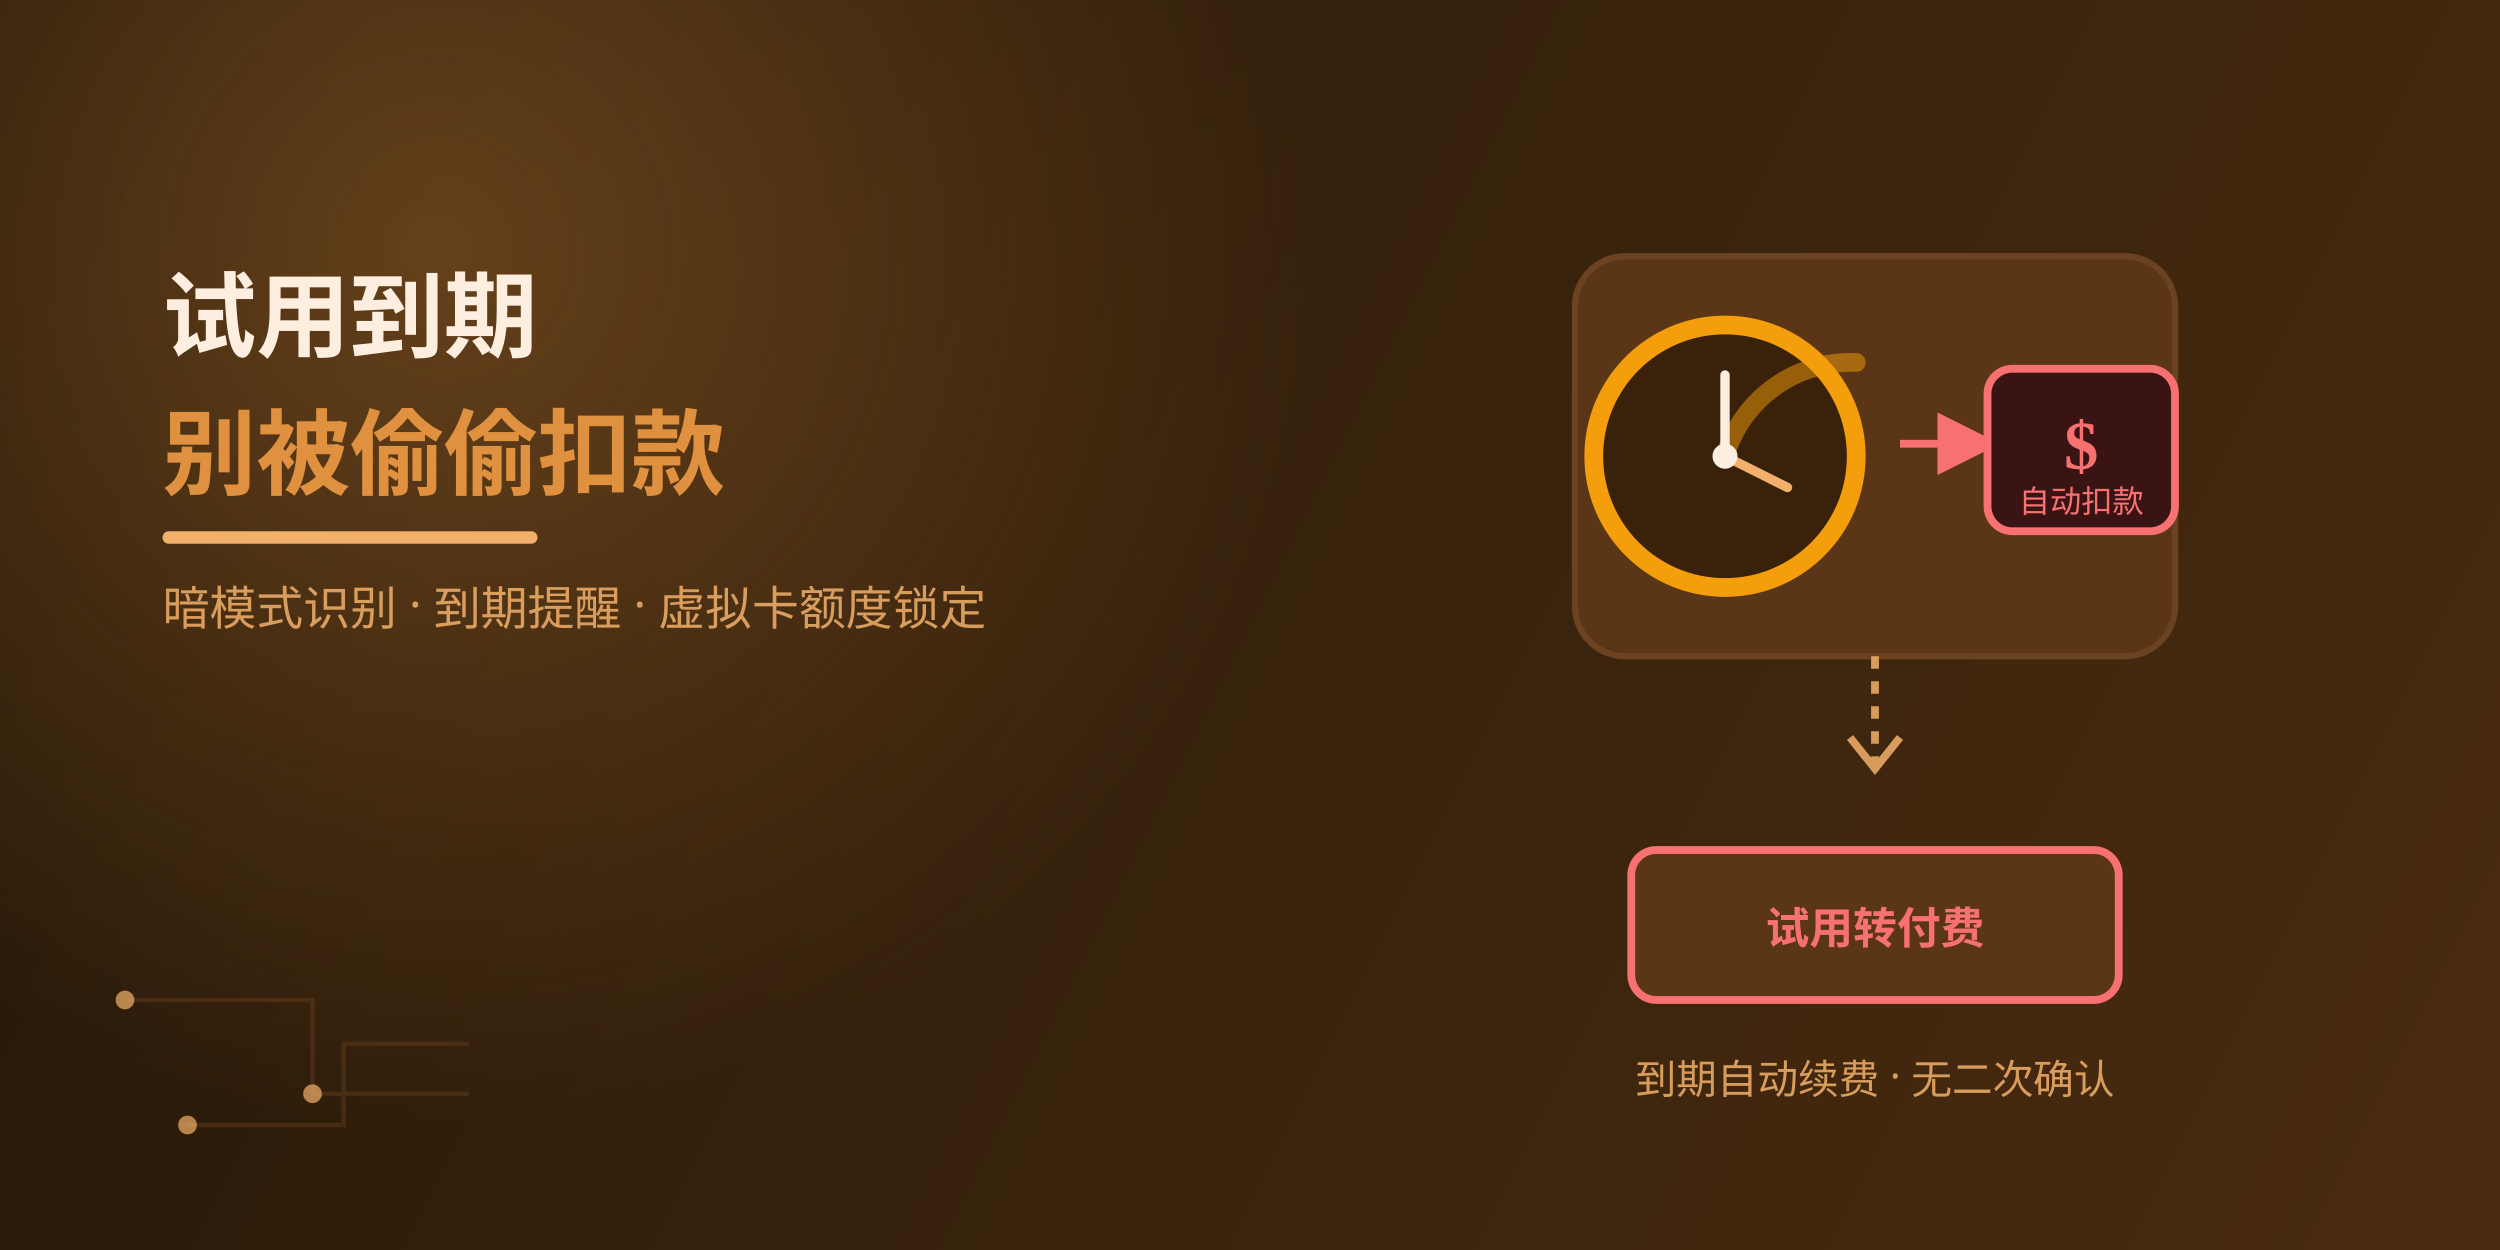
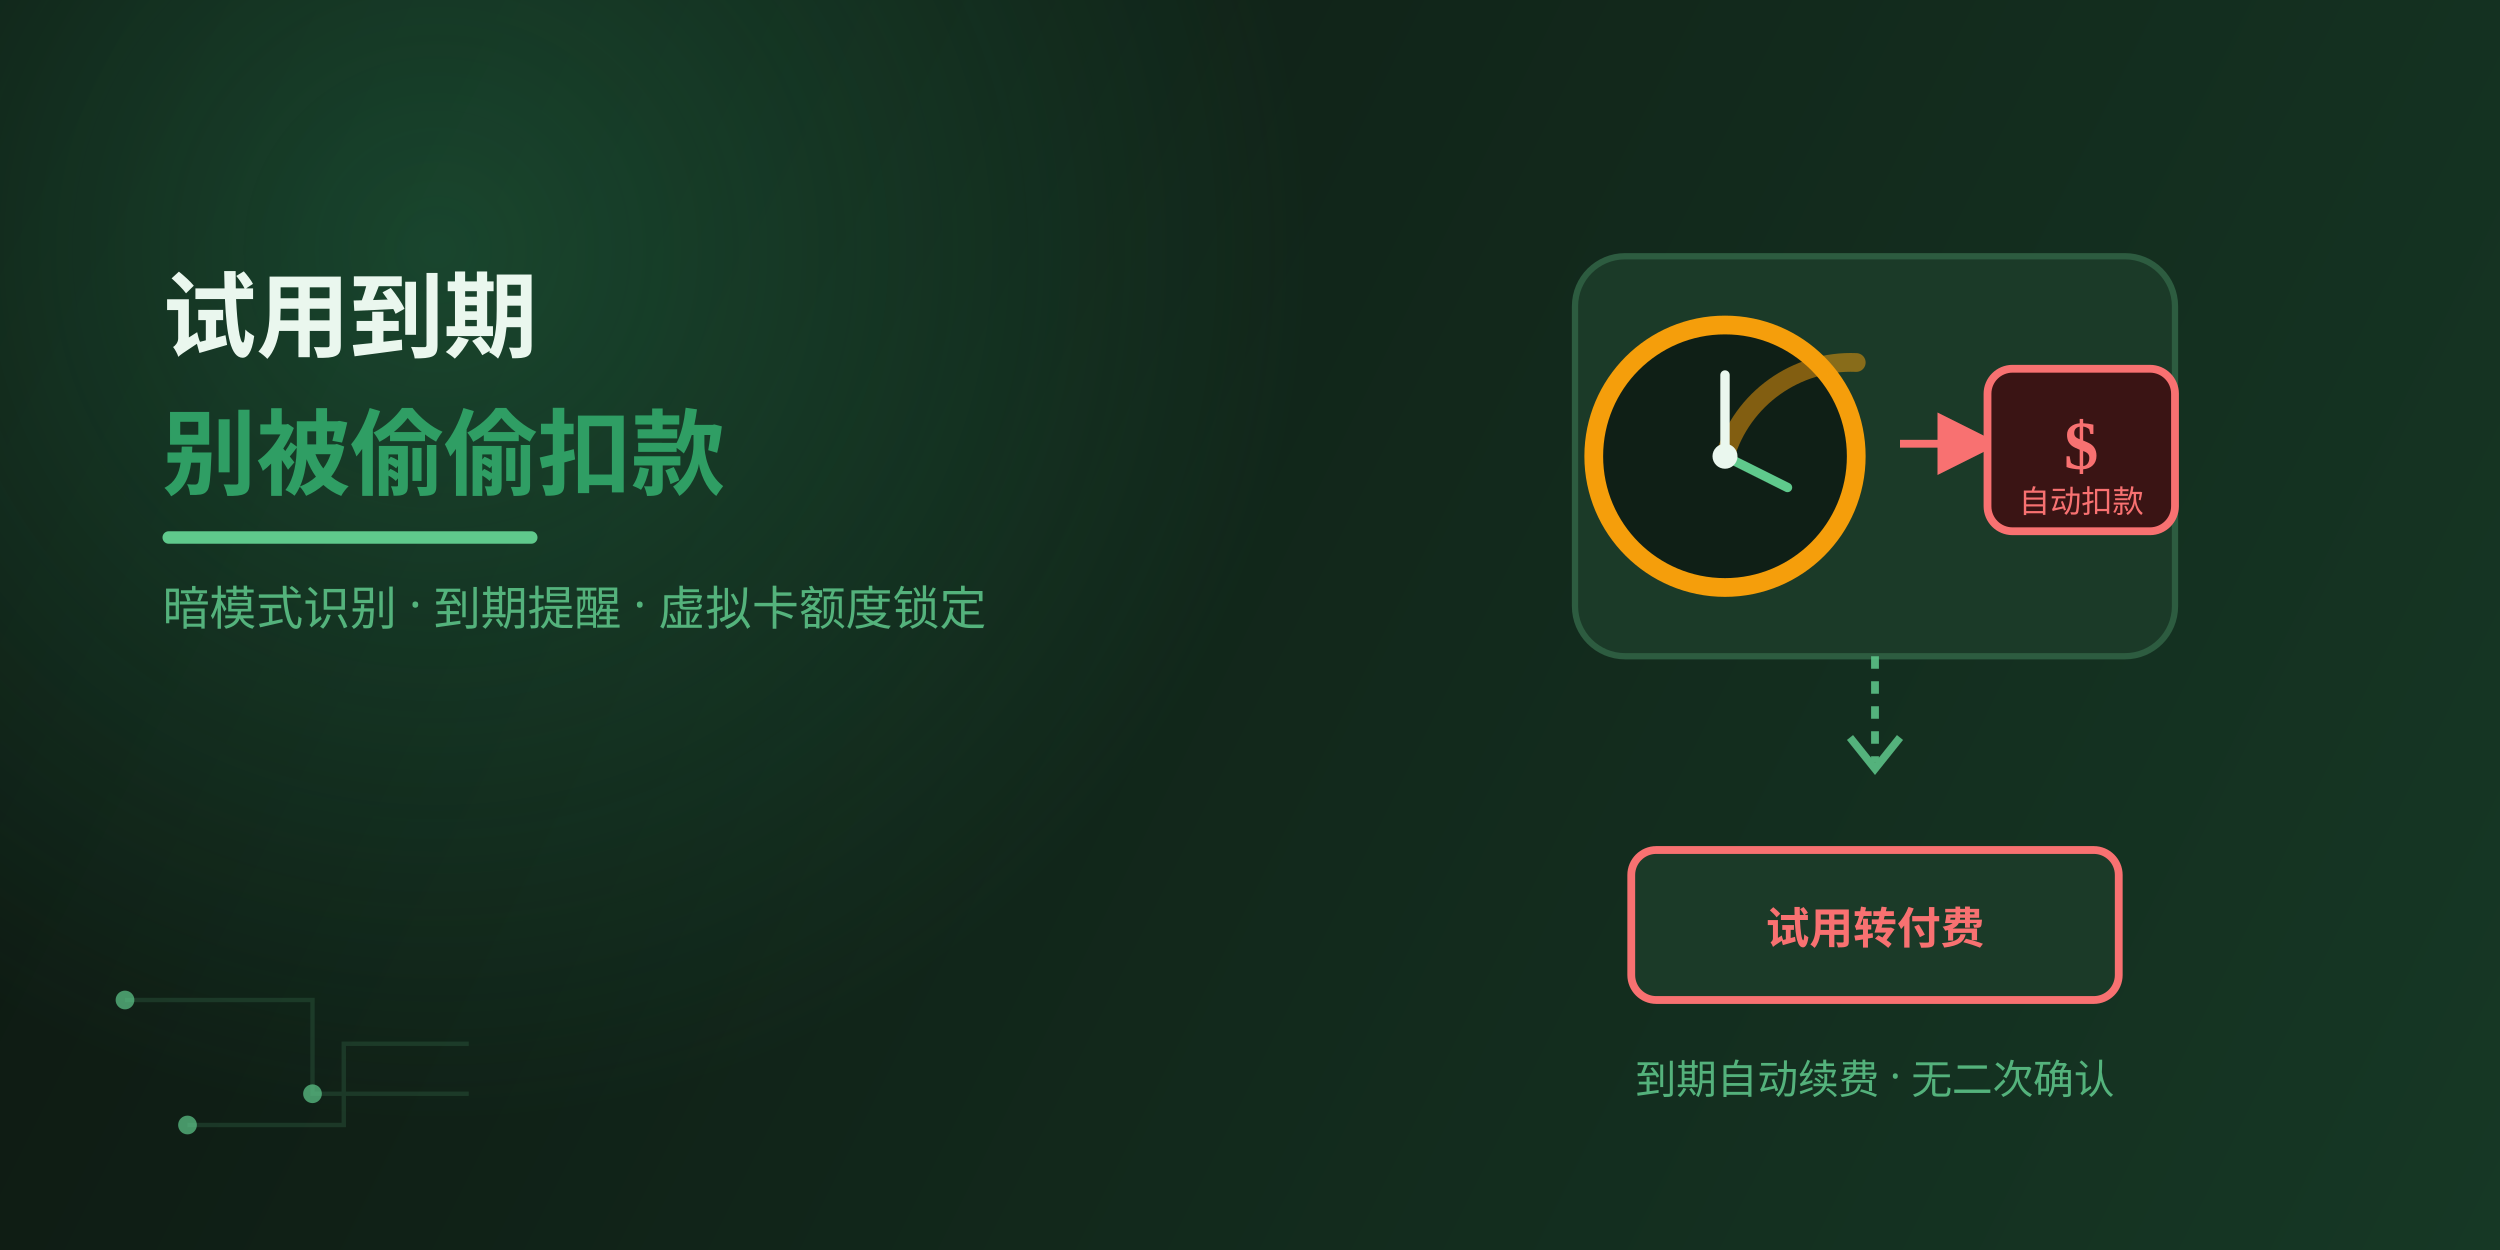
<svg xmlns="http://www.w3.org/2000/svg" viewBox="0 0 800 400" role="img" aria-label="免费试用到自动续费陷阱：AI 订阅续费防坑封面图">
  <defs>
    <linearGradient id="bgGradFtt" x1="0" y1="0" x2="800" y2="400" gradientUnits="userSpaceOnUse">
-       <stop offset="0" stop-color="#241708" />
-       <stop offset="1" stop-color="#4a2c10" />
+       <stop offset="0" stop-color="#0d1610" />
+       <stop offset="1" stop-color="#163825" />
    </linearGradient>
    <radialGradient id="glowFtt" cx="140" cy="80" r="280" gradientUnits="userSpaceOnUse">
-       <stop offset="0" stop-color="#e0913f" stop-opacity="0.32" />
-       <stop offset="1" stop-color="#e0913f" stop-opacity="0" />
+       <stop offset="0" stop-color="#2f9e64" stop-opacity="0.32" />
+       <stop offset="1" stop-color="#2f9e64" stop-opacity="0" />
    </radialGradient>
  </defs>
  <rect width="800" height="400" fill="url(#bgGradFtt)" />
  <rect width="800" height="400" fill="url(#glowFtt)" />
-   <g stroke="#6b4321" stroke-width="1.4" opacity="0.4" fill="none">
+   <g stroke="#2d5c40" stroke-width="1.4" opacity="0.4" fill="none">
    <path d="M40 320 h60 v30 h50" />
    <path d="M60 360 h50 v-26 h40" />
  </g>
-   <g fill="#f2b06a" opacity="0.7">
+   <g fill="#5fc98c" opacity="0.7">
    <circle cx="40" cy="320" r="3" />
    <circle cx="100" cy="350" r="3" />
    <circle cx="60" cy="360" r="3" />
  </g>
-   <text x="52" y="112" font-family="'PingFang SC','Microsoft YaHei',sans-serif" font-size="30" font-weight="700" fill="#fdeee0">试用到期</text>
-   <text x="52" y="156" font-family="'PingFang SC','Microsoft YaHei',sans-serif" font-size="30" font-weight="700" fill="#e0913f">别被偷偷扣款</text>
-   <rect x="52" y="170" width="120" height="4" rx="2" fill="#f2b06a" />
-   <text x="52" y="200" font-family="'PingFang SC','Microsoft YaHei',sans-serif" font-size="15" font-weight="400" fill="#f2b06a" opacity="0.85">暗模式识别 · 到期提醒 · 虚拟卡额度锁定</text>
+   <text x="52" y="112" font-family="'PingFang SC','Microsoft YaHei',sans-serif" font-size="30" font-weight="700" fill="#eaf7ee">试用到期</text>
+   <text x="52" y="156" font-family="'PingFang SC','Microsoft YaHei',sans-serif" font-size="30" font-weight="700" fill="#2f9e64">别被偷偷扣款</text>
+   <rect x="52" y="170" width="120" height="4" rx="2" fill="#5fc98c" />
+   <text x="52" y="200" font-family="'PingFang SC','Microsoft YaHei',sans-serif" font-size="15" font-weight="400" fill="#5fc98c" opacity="0.85">暗模式识别 · 到期提醒 · 虚拟卡额度锁定</text>
  <g transform="translate(600,146)">
-     <rect x="-96" y="-64" width="192" height="128" rx="16" fill="#5a3616" stroke="#6b4321" stroke-width="2" />
-     <circle cx="-48" cy="0" r="42" fill="#3a2109" stroke="#f59e0b" stroke-width="6" />
+     <rect x="-96" y="-64" width="192" height="128" rx="16" fill="#1b3a28" stroke="#2d5c40" stroke-width="2" />
+     <circle cx="-48" cy="0" r="42" fill="#0f1f16" stroke="#f59e0b" stroke-width="6" />
    <path d="M-48 0 A42 42 0 0 1 -6 -30" fill="none" stroke="#f59e0b" stroke-width="6" stroke-linecap="round" opacity="0.5" />
-     <line x1="-48" y1="0" x2="-48" y2="-26" stroke="#fdeee0" stroke-width="3" stroke-linecap="round" />
-     <line x1="-48" y1="0" x2="-28" y2="10" stroke="#f2b06a" stroke-width="3" stroke-linecap="round" />
-     <circle cx="-48" cy="0" r="4" fill="#fdeee0" />
+     <line x1="-48" y1="0" x2="-48" y2="-26" stroke="#eaf7ee" stroke-width="3" stroke-linecap="round" />
+     <line x1="-48" y1="0" x2="-28" y2="10" stroke="#5fc98c" stroke-width="3" stroke-linecap="round" />
+     <circle cx="-48" cy="0" r="4" fill="#eaf7ee" />
    <path d="M8 -4 h22" stroke="#f87171" stroke-width="2.5" marker-end="url(#arrowTrial)" />
    <rect x="36" y="-28" width="60" height="52" rx="8" fill="#3a1414" stroke="#f87171" stroke-width="2.5" />
    <text x="66" y="4" text-anchor="middle" font-size="22" font-weight="700" fill="#f87171">$</text>
    <text x="66" y="18" text-anchor="middle" font-family="'PingFang SC','Microsoft YaHei',sans-serif" font-size="10" fill="#f87171">自动扣款</text>
  </g>
  <defs>
    <marker id="arrowTrial" markerWidth="8" markerHeight="8" refX="4" refY="4" orient="auto">
      <path d="M0 0 L8 4 L0 8 Z" fill="#f87171" />
    </marker>
  </defs>
-   <g stroke="#f2b06a" stroke-width="2.5" fill="none" opacity="0.85">
+   <g stroke="#5fc98c" stroke-width="2.5" fill="none" opacity="0.85">
    <path d="M600 210 v34" stroke-dasharray="4 4" />
    <path d="M592 236 l8 10 l8 -10" fill="none" />
  </g>
  <g transform="translate(600,296)">
-     <rect x="-78" y="-24" width="156" height="48" rx="8" fill="#5a3616" stroke="#f87171" stroke-width="2.5" />
+     <rect x="-78" y="-24" width="156" height="48" rx="8" fill="#1b3a28" stroke="#f87171" stroke-width="2.5" />
    <text x="0" y="6" text-anchor="middle" font-family="'PingFang SC','Microsoft YaHei',sans-serif" font-size="14" fill="#f87171" font-weight="700">试用转付费</text>
  </g>
-   <text x="600" y="350" text-anchor="middle" font-family="'PingFang SC','Microsoft YaHei',sans-serif" font-size="13" fill="#f2b06a" opacity="0.85">到期自动续费 · 无二次确认</text>
+   <text x="600" y="350" text-anchor="middle" font-family="'PingFang SC','Microsoft YaHei',sans-serif" font-size="13" fill="#5fc98c" opacity="0.85">到期自动续费 · 无二次确认</text>
</svg>
